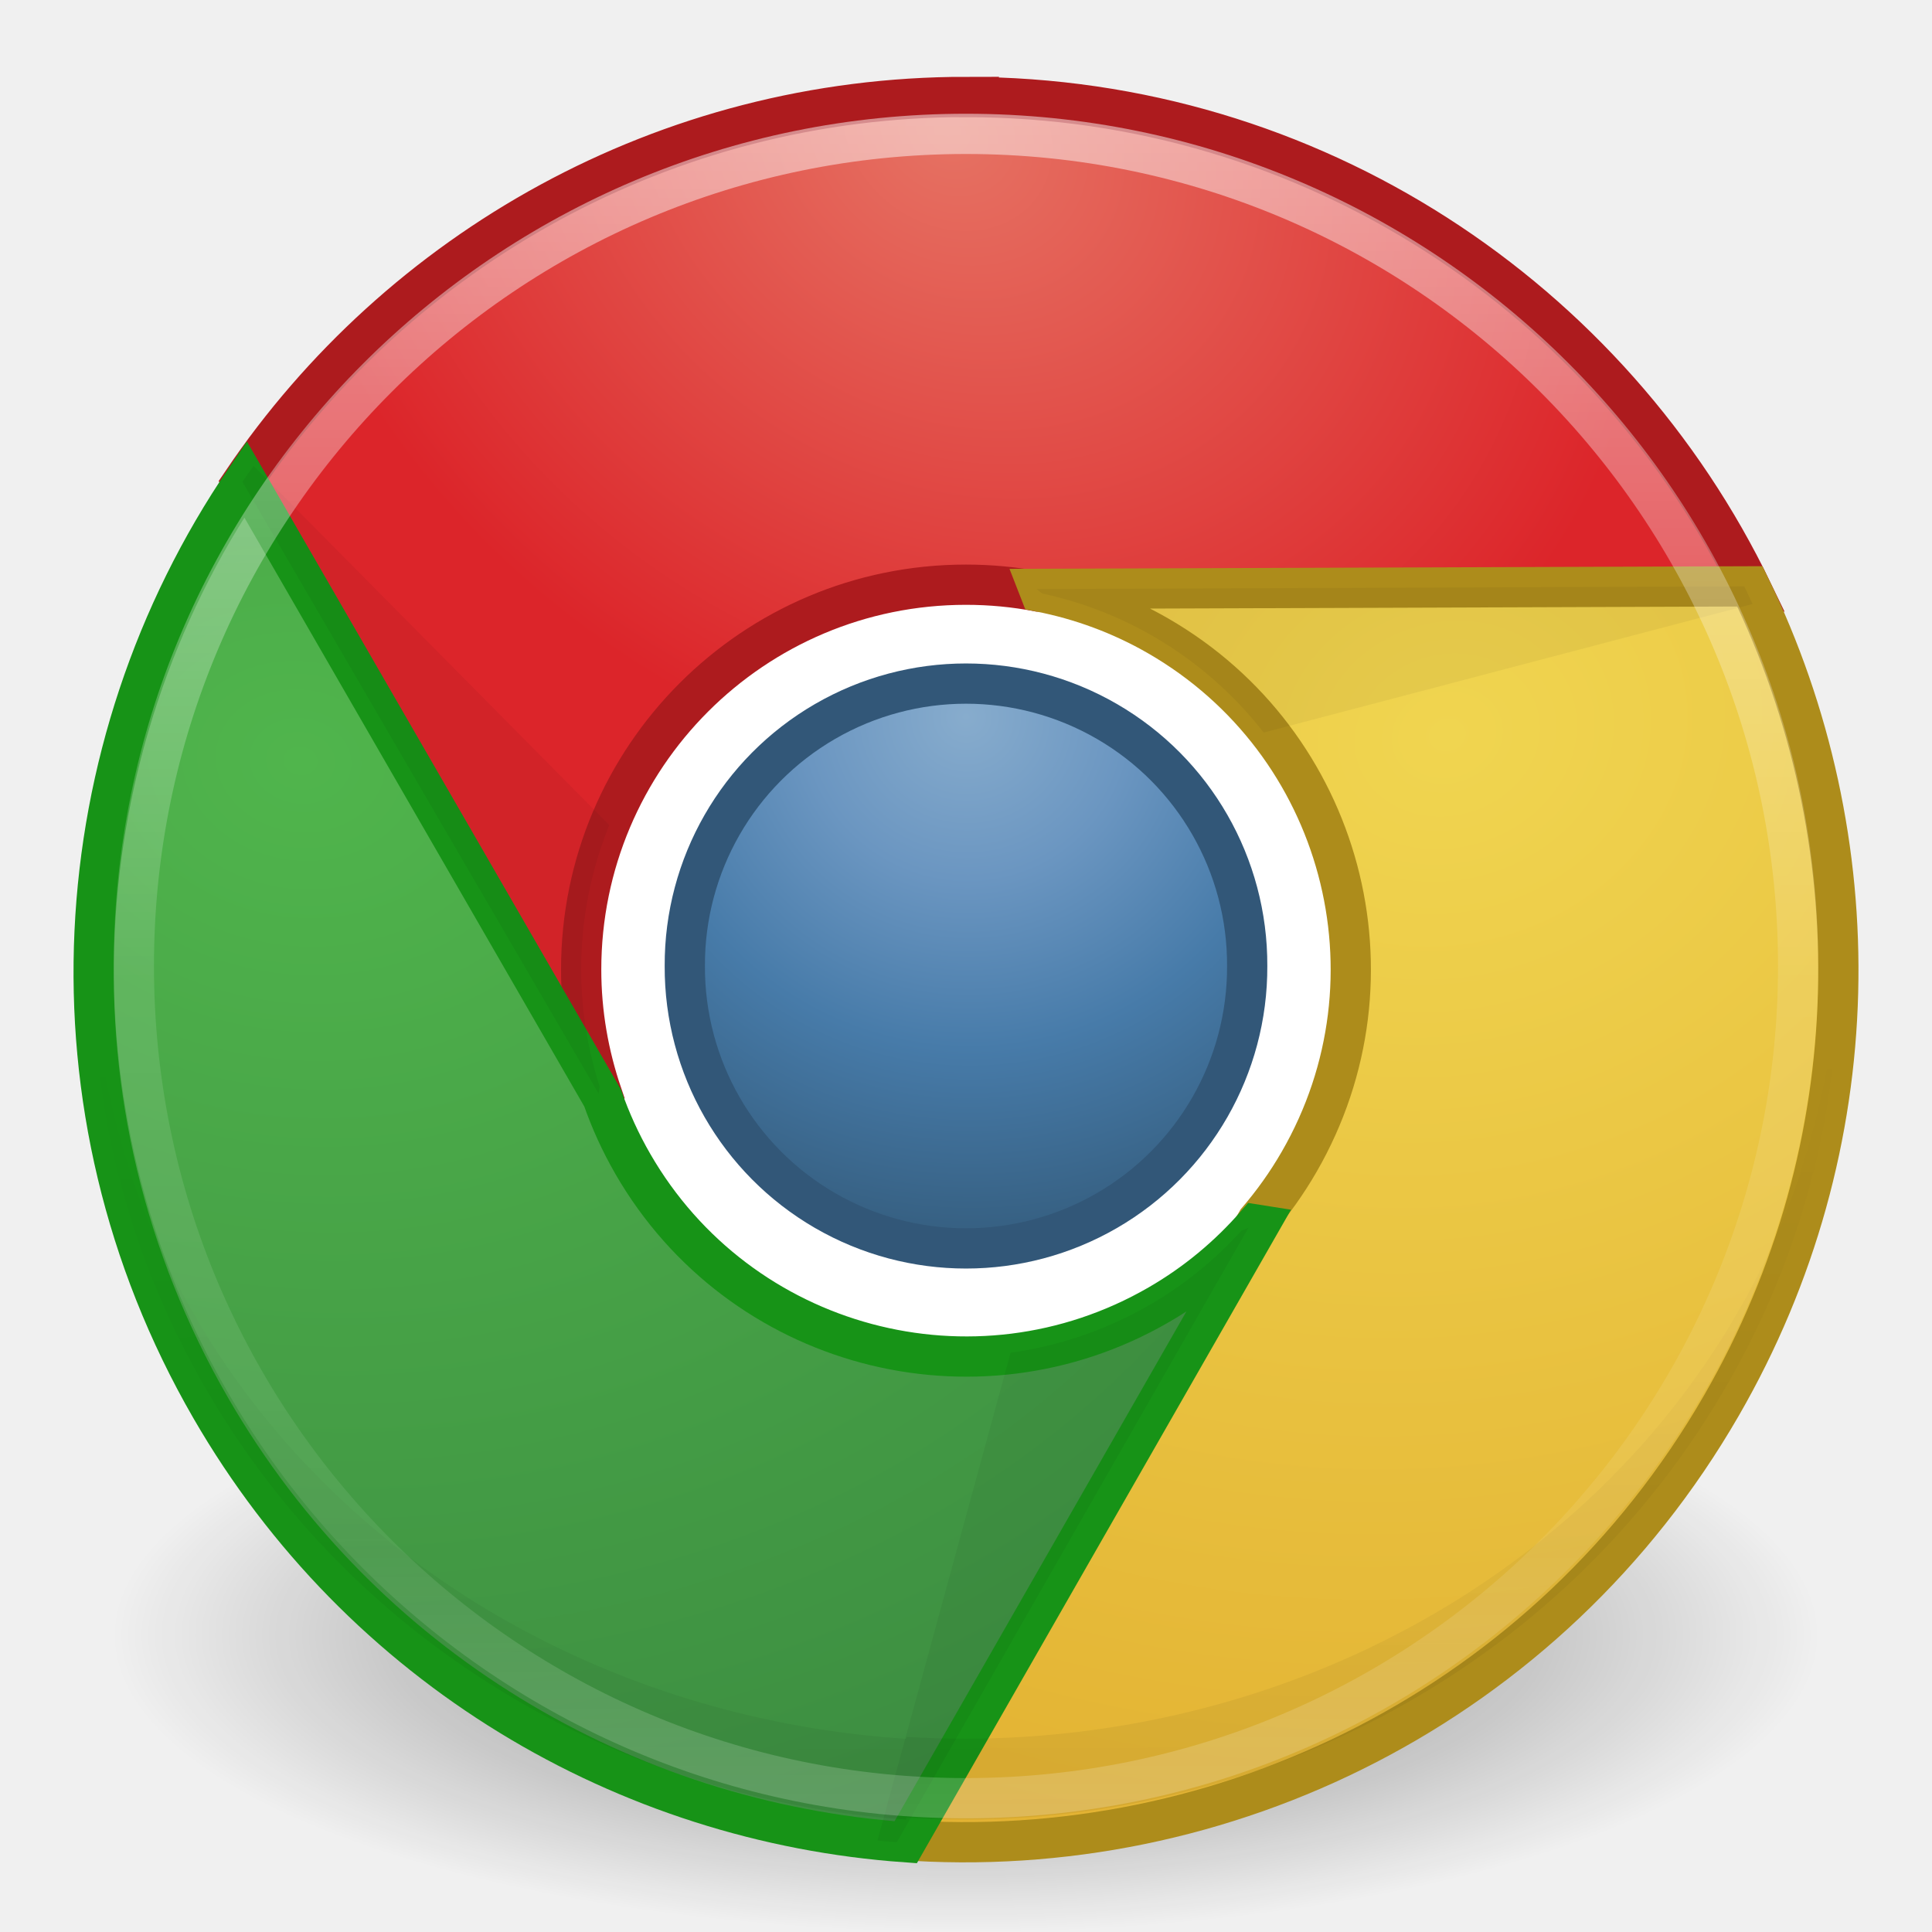
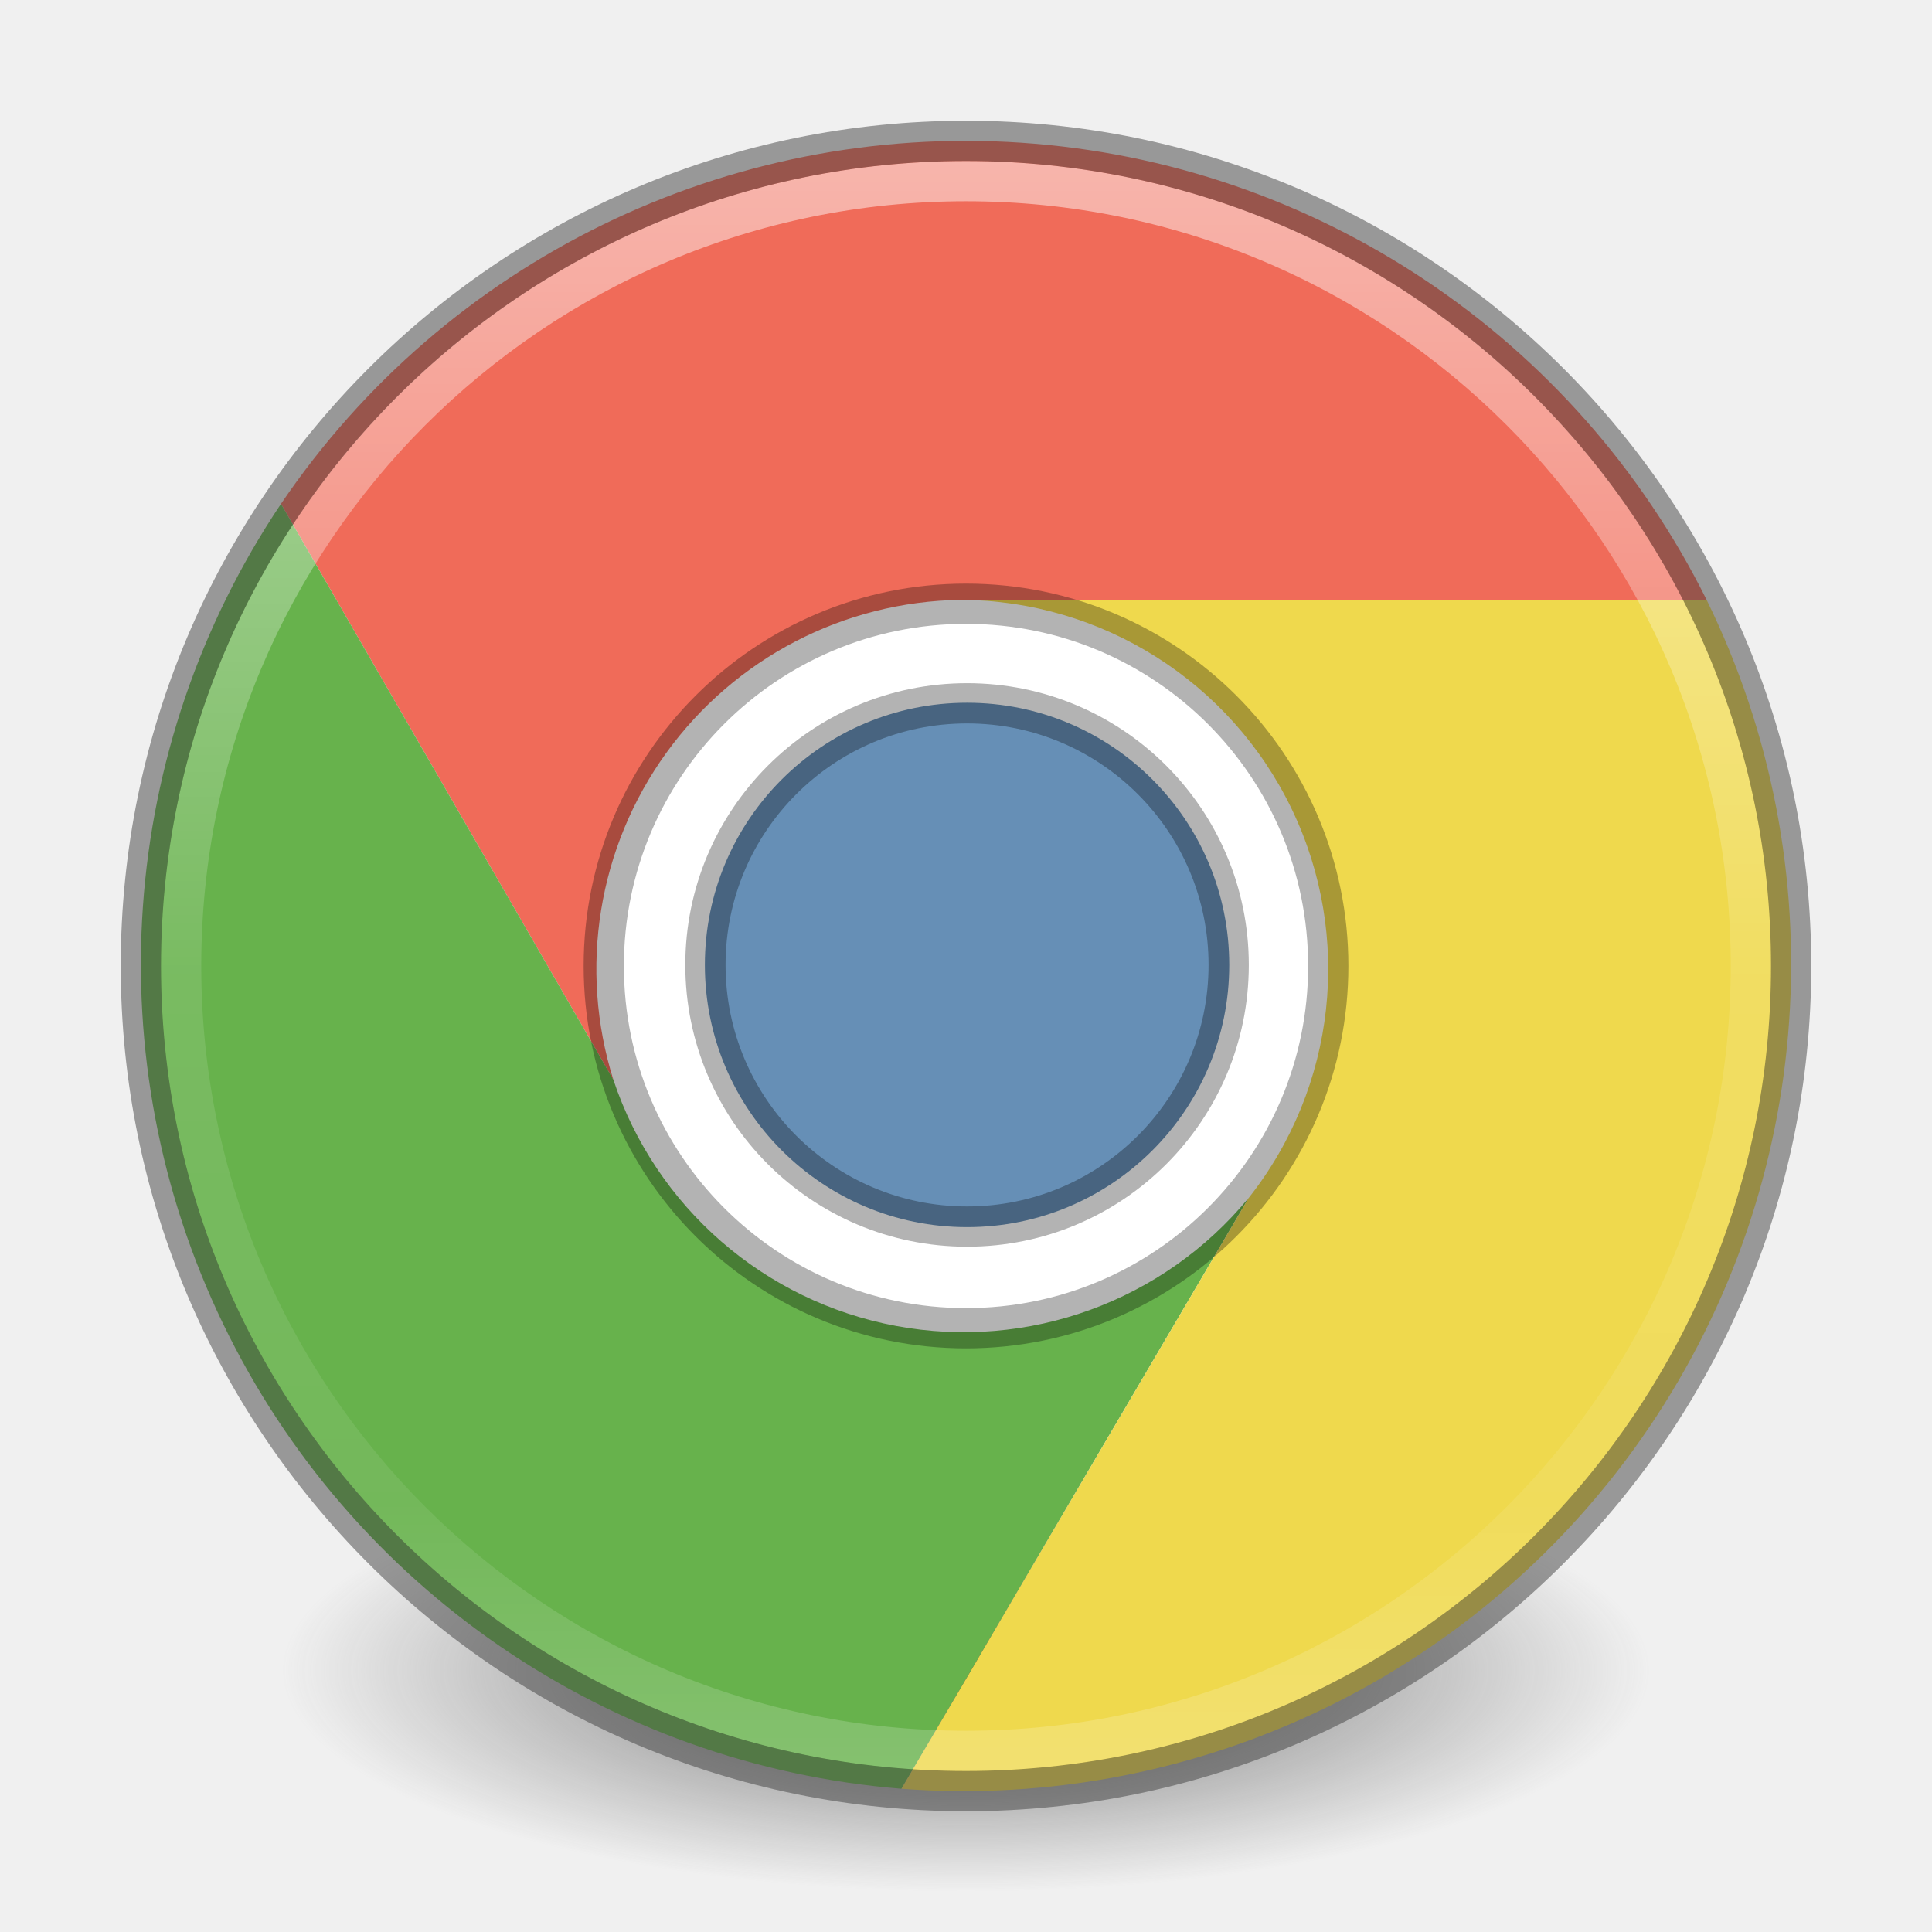
- <svg xmlns="http://www.w3.org/2000/svg" xmlns:xlink="http://www.w3.org/1999/xlink" width="48" height="48" id="svg4079" version="1.1">
-   <defs id="defs4081">
-     <linearGradient id="linearGradient8838-08-7">
-       <stop id="stop8840-85-9" style="stop-color:#000000;stop-opacity:1" offset="0" />
-       <stop id="stop8842-0-3" style="stop-color:#000000;stop-opacity:0" offset="1" />
+ <svg xmlns="http://www.w3.org/2000/svg" id="svg4031" height="48" width="48" version="1.1">
+   <defs id="defs4033">
+     <linearGradient id="linearGradient3012" y2="44.341" gradientUnits="userSpaceOnUse" x2="71.204" gradientTransform="matrix(1.0541 0 0 1.0541 -51.611 -2.7279)" y1="6.238" x1="71.204">
+       <stop id="stop4013" stop-color="#fff" offset="0" />
+       <stop id="stop4015" stop-color="#fff" stop-opacity=".235" offset=".508" />
+       <stop id="stop4017" stop-color="#fff" stop-opacity=".157" offset=".835" />
+       <stop id="stop4019" stop-color="#fff" stop-opacity=".392" offset="1" />
    </linearGradient>
-     <radialGradient xlink:href="#linearGradient4029-0" id="radialGradient4058-9-2" cx="47.917" cy="37.306" fx="47.917" fy="37.306" r="53.036" gradientUnits="userSpaceOnUse" gradientTransform="matrix(-1.341468,1.46863,-1.48467,-1.356119,172.3452,-1.112744)" />
-     <linearGradient id="linearGradient4029-0">
-       <stop style="stop-color:#87accd;stop-opacity:1;" offset="0" id="stop4031-7" />
-       <stop id="stop4062-3-8" offset="0.287" style="stop-color:#6b96c1;stop-opacity:1;" />
-       <stop id="stop4060-0-2" offset="0.591" style="stop-color:#477ba9;stop-opacity:1;" />
-       <stop style="stop-color:#325978;stop-opacity:1;" offset="1" id="stop4033-0" />
+     <radialGradient id="radialGradient3018" gradientUnits="userSpaceOnUse" cy="186.17" cx="99.157" gradientTransform="matrix(.27083 0 0 .087623 -2.8551 25.187)" r="62.769">
+       <stop id="stop3822-2-6-3" stop-color="#3d3d3d" offset="0" />
+       <stop id="stop3864-8-7-7" stop-color="#686868" stop-opacity=".498" offset=".5" />
+       <stop id="stop3824-1-2-5" stop-color="#686868" stop-opacity="0" offset="1" />
+     </radialGradient>
+     <linearGradient id="linearGradient4450" y2="32.568" gradientUnits="userSpaceOnUse" y1="-18.801" gradientTransform="matrix(.76259 0 0 .76259 -81.477 23.436)" x2="15.124" x1="15.124">
+       <stop id="stop4577" stop-color="#fff" offset="0" />
+       <stop id="stop4579" stop-color="#fff" stop-opacity="0" offset="1" />
    </linearGradient>
-     <linearGradient id="linearGradient4037-1">
-       <stop style="stop-color:#e67263;stop-opacity:1;" offset="0" id="stop4039-4" />
-       <stop style="stop-color:#dc252a;stop-opacity:1;" offset="1" id="stop4041-6" />
-     </linearGradient>
-     <linearGradient id="linearGradient4064-1">
-       <stop style="stop-color:#f0d550;stop-opacity:1;" offset="0" id="stop4066-2" />
-       <stop style="stop-color:#dca023;stop-opacity:1;" offset="1" id="stop4068-8" />
-     </linearGradient>
-     <linearGradient id="linearGradient4072-7">
-       <stop style="stop-color:#50b54c;stop-opacity:1;" offset="0" id="stop4074-1" />
-       <stop style="stop-color:#32783b;stop-opacity:1;" offset="1" id="stop4076-0" />
-     </linearGradient>
-     <linearGradient id="linearGradient4191-4-0">
-       <stop style="stop-color:#000000;stop-opacity:1;" offset="0" id="stop4193-4-7" />
-       <stop style="stop-color:#000000;stop-opacity:0;" offset="1" id="stop4195-7-9" />
-     </linearGradient>
-     <linearGradient xlink:href="#linearGradient4191-4-0" id="linearGradient3020" gradientUnits="userSpaceOnUse" gradientTransform="matrix(0.3853001,0,0,0.3751519,138.1979,331.314)" x1="62.393" y1="155.375" x2="62.004" y2="68.946" />
-     <radialGradient xlink:href="#linearGradient4072-7" id="radialGradient3026" gradientUnits="userSpaceOnUse" gradientTransform="matrix(-1.355729,-0.212469,0.1773824,-1.132587,356.0106,888.4036)" cx="211.658" cy="435.555" fx="211.658" fy="435.555" r="37.573" />
-     <radialGradient xlink:href="#linearGradient4064-1" id="radialGradient3029" gradientUnits="userSpaceOnUse" gradientTransform="matrix(0.3951936,1.343007,-1.563607,0.4604084,790.1047,-162.1781)" cx="226.456" cy="450.743" fx="226.456" fy="450.743" r="30.254" />
-     <radialGradient xlink:href="#linearGradient4037-1" id="radialGradient3032" gradientUnits="userSpaceOnUse" gradientTransform="matrix(-0.1906818,0.2513055,-0.3014873,-0.2289073,172.267,321.4572)" cx="51.799" cy="-0.038" fx="51.799" fy="-0.038" r="48.688" />
-     <radialGradient xlink:href="#linearGradient8838-08-7" id="radialGradient3036" gradientUnits="userSpaceOnUse" gradientTransform="matrix(1.994495,0,0,0.6939162,37.95191,368.6371)" cx="62.625" cy="4.625" fx="62.625" fy="4.625" r="10.625" />
-     <linearGradient xlink:href="#linearGradient4011" id="linearGradient3906-0" gradientUnits="userSpaceOnUse" gradientTransform="translate(-47.73351,-0.3572397)" x1="71.204" y1="6.238" x2="71.204" y2="44.341" />
-     <linearGradient id="linearGradient4011">
-       <stop offset="0" style="stop-color:#ffffff;stop-opacity:1;" id="stop4013" />
-       <stop id="stop4015" style="stop-color:#ffffff;stop-opacity:0.235;" offset="0.508" />
-       <stop offset="0.835" style="stop-color:#ffffff;stop-opacity:0.157;" id="stop4017" />
-       <stop offset="1" style="stop-color:#ffffff;stop-opacity:0.392;" id="stop4019" />
-     </linearGradient>
-     <linearGradient y2="44.341" x2="71.204" y1="6.238" x1="71.204" gradientTransform="matrix(1.117568,0,0,1.117568,82.6901,326.8809)" gradientUnits="userSpaceOnUse" id="linearGradient3035" xlink:href="#linearGradient4011" />
  </defs>
-   <g id="layer1" transform="translate(-138.8571,-331.2193)">
-     <path style="color:#000000;fill:#ffffff;fill-opacity:1;fill-rule:nonzero;stroke:none;stroke-width:2.018;marker:none;visibility:visible;display:inline;overflow:visible;enable-background:accumulate" id="path3094-9-6-6-7" d="m 105.714,65.679 a 53.036,53.036 0 1 1 -106.071,0 53.036,53.036 0 1 1 106.071,0 z" transform="matrix(0.1909154,0,0,0.1909778,152.8,342.7652)" />
-     <path d="m 184.049,371.846 c 0,4.072 -9.488,7.373 -21.192,7.373 -11.704,0 -21.192,-3.301 -21.192,-7.373 0,-4.072 9.488,-7.373 21.192,-7.373 11.704,0 21.192,3.301 21.192,7.373 l 0,0 z" id="path8836-3-6" style="opacity:0.5;fill:url(#radialGradient3036);fill-opacity:1;fill-rule:evenodd;stroke:none;stroke-width:1;marker:none;visibility:visible;display:inline;overflow:visible" />
-     <path style="color:#000000;fill:url(#radialGradient4058-9-2);fill-opacity:1;fill-rule:nonzero;stroke:#325778;stroke-width:7.592;stroke-miterlimit:4;stroke-opacity:1;stroke-dasharray:none;marker:none;visibility:visible;display:inline;overflow:visible;enable-background:accumulate" id="path3094-9-1-9" d="m 105.714,65.679 a 53.036,53.036 0 1 1 -106.071,0 53.036,53.036 0 1 1 106.071,0 z" transform="matrix(0.1317251,0,0,0.1317251,155.918,346.5678)" />
-     <path style="color:#000000;fill:url(#radialGradient3032);fill-opacity:1;fill-rule:nonzero;stroke:#ad1b1e;stroke-width:1;stroke-miterlimit:4;stroke-opacity:1;stroke-dasharray:none;marker:none;visibility:visible;display:inline;overflow:visible;enable-background:accumulate" d="m 162.857,333.628 c -7.481,0 -14.082,3.796 -17.977,9.563 l 8.886,15.273 0.048,-0.06 c -0.332,-0.972 -0.518,-2.011 -0.518,-3.095 0,-5.284 4.278,-9.563 9.56,-9.563 0.614,0 1.213,0.058 1.794,0.169 l 17.748,0 c -3.5,-7.267 -10.939,-12.285 -19.542,-12.285 z" id="path3094-0-7-3" />
-     <path style="color:#000000;fill:url(#radialGradient3029);fill-opacity:1;fill-rule:nonzero;stroke:#ad8c1b;stroke-width:1;stroke-miterlimit:4;stroke-opacity:1;stroke-dasharray:none;marker:none;visibility:visible;display:inline;overflow:visible;enable-background:accumulate" d="m 181.624,366.142 c 3.741,-6.481 3.754,-14.097 0.709,-20.355 l -17.665,0.062 0.028,0.072 c 1.007,0.198 2,0.557 2.939,1.099 4.574,2.642 6.14,8.488 3.499,13.064 -0.307,0.532 -0.657,1.021 -1.043,1.47 l -8.874,15.375 c 8.041,0.601 16.105,-3.334 20.407,-10.787 z" id="path3094-0-5-59-3" />
-     <path style="color:#000000;fill:url(#radialGradient3026);fill-opacity:1;fill-rule:nonzero;stroke:#179317;stroke-width:1;stroke-miterlimit:4;stroke-opacity:1;stroke-dasharray:none;marker:none;visibility:visible;display:inline;overflow:visible;enable-background:accumulate" d="m 144.091,366.197 c 3.741,6.481 10.328,10.301 17.268,10.792 l 8.779,-15.334 -0.076,-0.012 c -0.675,0.774 -1.482,1.454 -2.421,1.996 -4.574,2.642 -10.419,1.075 -13.06,-3.5 -0.307,-0.532 -0.556,-1.08 -0.751,-1.639 l -8.874,-15.375 c -4.541,6.666 -5.167,15.619 -0.865,23.072 z" id="path3094-0-5-5-6-6" />
-     <path style="opacity:0.05;color:#000000;fill:#000000;fill-opacity:1;fill-rule:nonzero;stroke:none;stroke-width:0.5;marker:none;visibility:visible;display:inline;overflow:visible;enable-background:accumulate" d="m 145.157,342.794 c -0.094,0.133 -0.186,0.263 -0.277,0.397 l 8.85,15.2 0.024,-0.181 c -0.293,-0.917 -0.458,-1.889 -0.458,-2.903 0,-1.271 0.249,-2.48 0.698,-3.589 l -8.838,-8.925 z" id="path3094-0-1-2-4" />
-     <path style="opacity:0.05;color:#000000;fill:#000000;fill-opacity:1;fill-rule:nonzero;stroke:none;stroke-width:0.5;marker:none;visibility:visible;display:inline;overflow:visible;enable-background:accumulate" d="m 182.399,346.226 c -0.068,-0.148 -0.135,-0.293 -0.206,-0.439 l -17.584,0.067 0.144,0.111 c 0.94,0.205 1.864,0.548 2.742,1.055 1.1,0.635 2.023,1.456 2.758,2.4 l 12.146,-3.194 z" id="path3094-0-1-3-1-9" />
-     <path style="opacity:0.05;color:#000000;fill:#000000;fill-opacity:1;fill-rule:nonzero;stroke:none;stroke-width:0.5;marker:none;visibility:visible;display:inline;overflow:visible;enable-background:accumulate" d="m 160.656,376.947 c 0.162,0.015 0.32,0.03 0.483,0.041 l 8.735,-15.267 -0.168,0.069 c -0.647,0.712 -1.406,1.341 -2.284,1.848 -1.1,0.635 -2.272,1.024 -3.457,1.19 l -3.308,12.119 z" id="path3094-0-1-9-7-8" />
-     <path style="opacity:0.1;color:#000000;fill:url(#linearGradient3020);fill-opacity:1;fill-rule:nonzero;stroke:none;stroke-width:0.5;marker:none;visibility:visible;display:inline;overflow:visible;enable-background:accumulate" d="m 141.184,355.886 c 0.082,3.421 1.022,6.866 2.902,10.035 3.741,6.308 10.338,10.027 17.278,10.504 l 0.024,-0.047 c 7.984,0.519 15.969,-3.313 20.24,-10.516 1.869,-3.152 2.802,-6.576 2.89,-9.977 l -0.048,0 c -0.205,2.94 -1.122,5.882 -2.842,8.605 -4.271,6.764 -12.256,10.37 -20.24,9.883 l -0.024,0.047 c -6.94,-0.448 -13.538,-3.948 -17.278,-9.871 -1.731,-2.741 -2.664,-5.704 -2.866,-8.664 l -0.036,0 z" id="path3094-0-5-0-8-4" />
-     <path style="opacity:0.5;color:#000000;fill:none;stroke:url(#linearGradient3035);stroke-width:1;stroke-linecap:round;stroke-linejoin:round;stroke-miterlimit:4;stroke-opacity:1;stroke-dasharray:none;stroke-dashoffset:0;marker:none;visibility:visible;display:inline;overflow:visible;enable-background:accumulate" id="path8655" d="m 183.532,355.219 c 0,11.419 -9.257,20.676 -20.675,20.676 -11.419,0 -20.675,-9.257 -20.675,-20.676 0,-11.418 9.257,-20.674 20.675,-20.674 11.418,0 20.675,9.256 20.675,20.674 l 0,0 z" />
+   <circle id="path3773-9" opacity=".6" stroke-width="1" stroke-opacity=".588" stroke="url(#linearGradient4450)" cy="28.647" cx="-69.878" r="19.5" fill="none" />
+   <path id="path3818-0-5" d="m41 41.5a17 5.5 0 1 1 -34 0 17 5.5 0 1 1 34 0z" fill="url(#radialGradient3018)" />
+   <circle id="circle4564" style="color:#000000" cy="24" cx="24" r="9.5" fill="#fff" />
+   <g id="g4840" transform="matrix(.97619 0 0 .97619 .57143 .57143)">
+     <path id="path37-7" d="m42.849 14.681a21.055 21.05 0 0 0 -36.283 -2.443l8.46 14.66a9.4 9.397 0 0 1 8.836 -12.216" fill="#f06b59" />
+     <path id="path39-4" d="m6.566 12.238a21.055 21.05 0 0 0 15.791 32.702l8.836-15.036a9.4 9.397 0 0 1 -16.167 -3.007" fill="#67b24c" />
+     <path id="path41-4" d="m22.358 44.94a21.055 21.05 0 0 0 20.491 -30.259h-18.987a9.4 9.397 0 0 1 7.332 15.223" fill="#efd94d" />
+   </g>
+   <path id="path8655" opacity=".5" stroke-linejoin="round" style="color:#000000" d="m43.5 23.999c0 10.77-8.731 19.501-19.5 19.501-10.77 0-19.5-8.731-19.5-19.501 0-10.769 8.731-19.499 19.5-19.499s19.5 8.73 19.5 19.499v0z" stroke="url(#linearGradient3012)" stroke-linecap="round" fill="none" />
+   <path id="path2555-6" opacity=".5" stroke-linejoin="round" style="color:#000000" d="m24 3.5c-11.311 0-20.5 9.189-20.5 20.5s9.189 20.5 20.5 20.5 20.5-9.189 20.5-20.5-9.189-20.5-20.5-20.5z" fill-opacity="0" stroke="#3f3f3f" stroke-linecap="round" />
+   <g id="g4497" transform="translate(.026342 -.026342)">
+     <circle id="path4326-9" opacity=".3" style="color:#000000" stroke-width="1" stroke="#000" cy="24.026" cx="23.974" r="9" fill="none" />
+     <ellipse id="path4266-2" style="color:#000000" rx="6.514" ry="6.514" cy="24" cx="24" fill="#668fb6" />
+     <ellipse id="ellipse4493" opacity=".3" stroke="#000" style="color:#000000" rx="6.5" ry="6.5" cy="24" cx="24" stroke-width="1" fill="none" />
  </g>
</svg>
